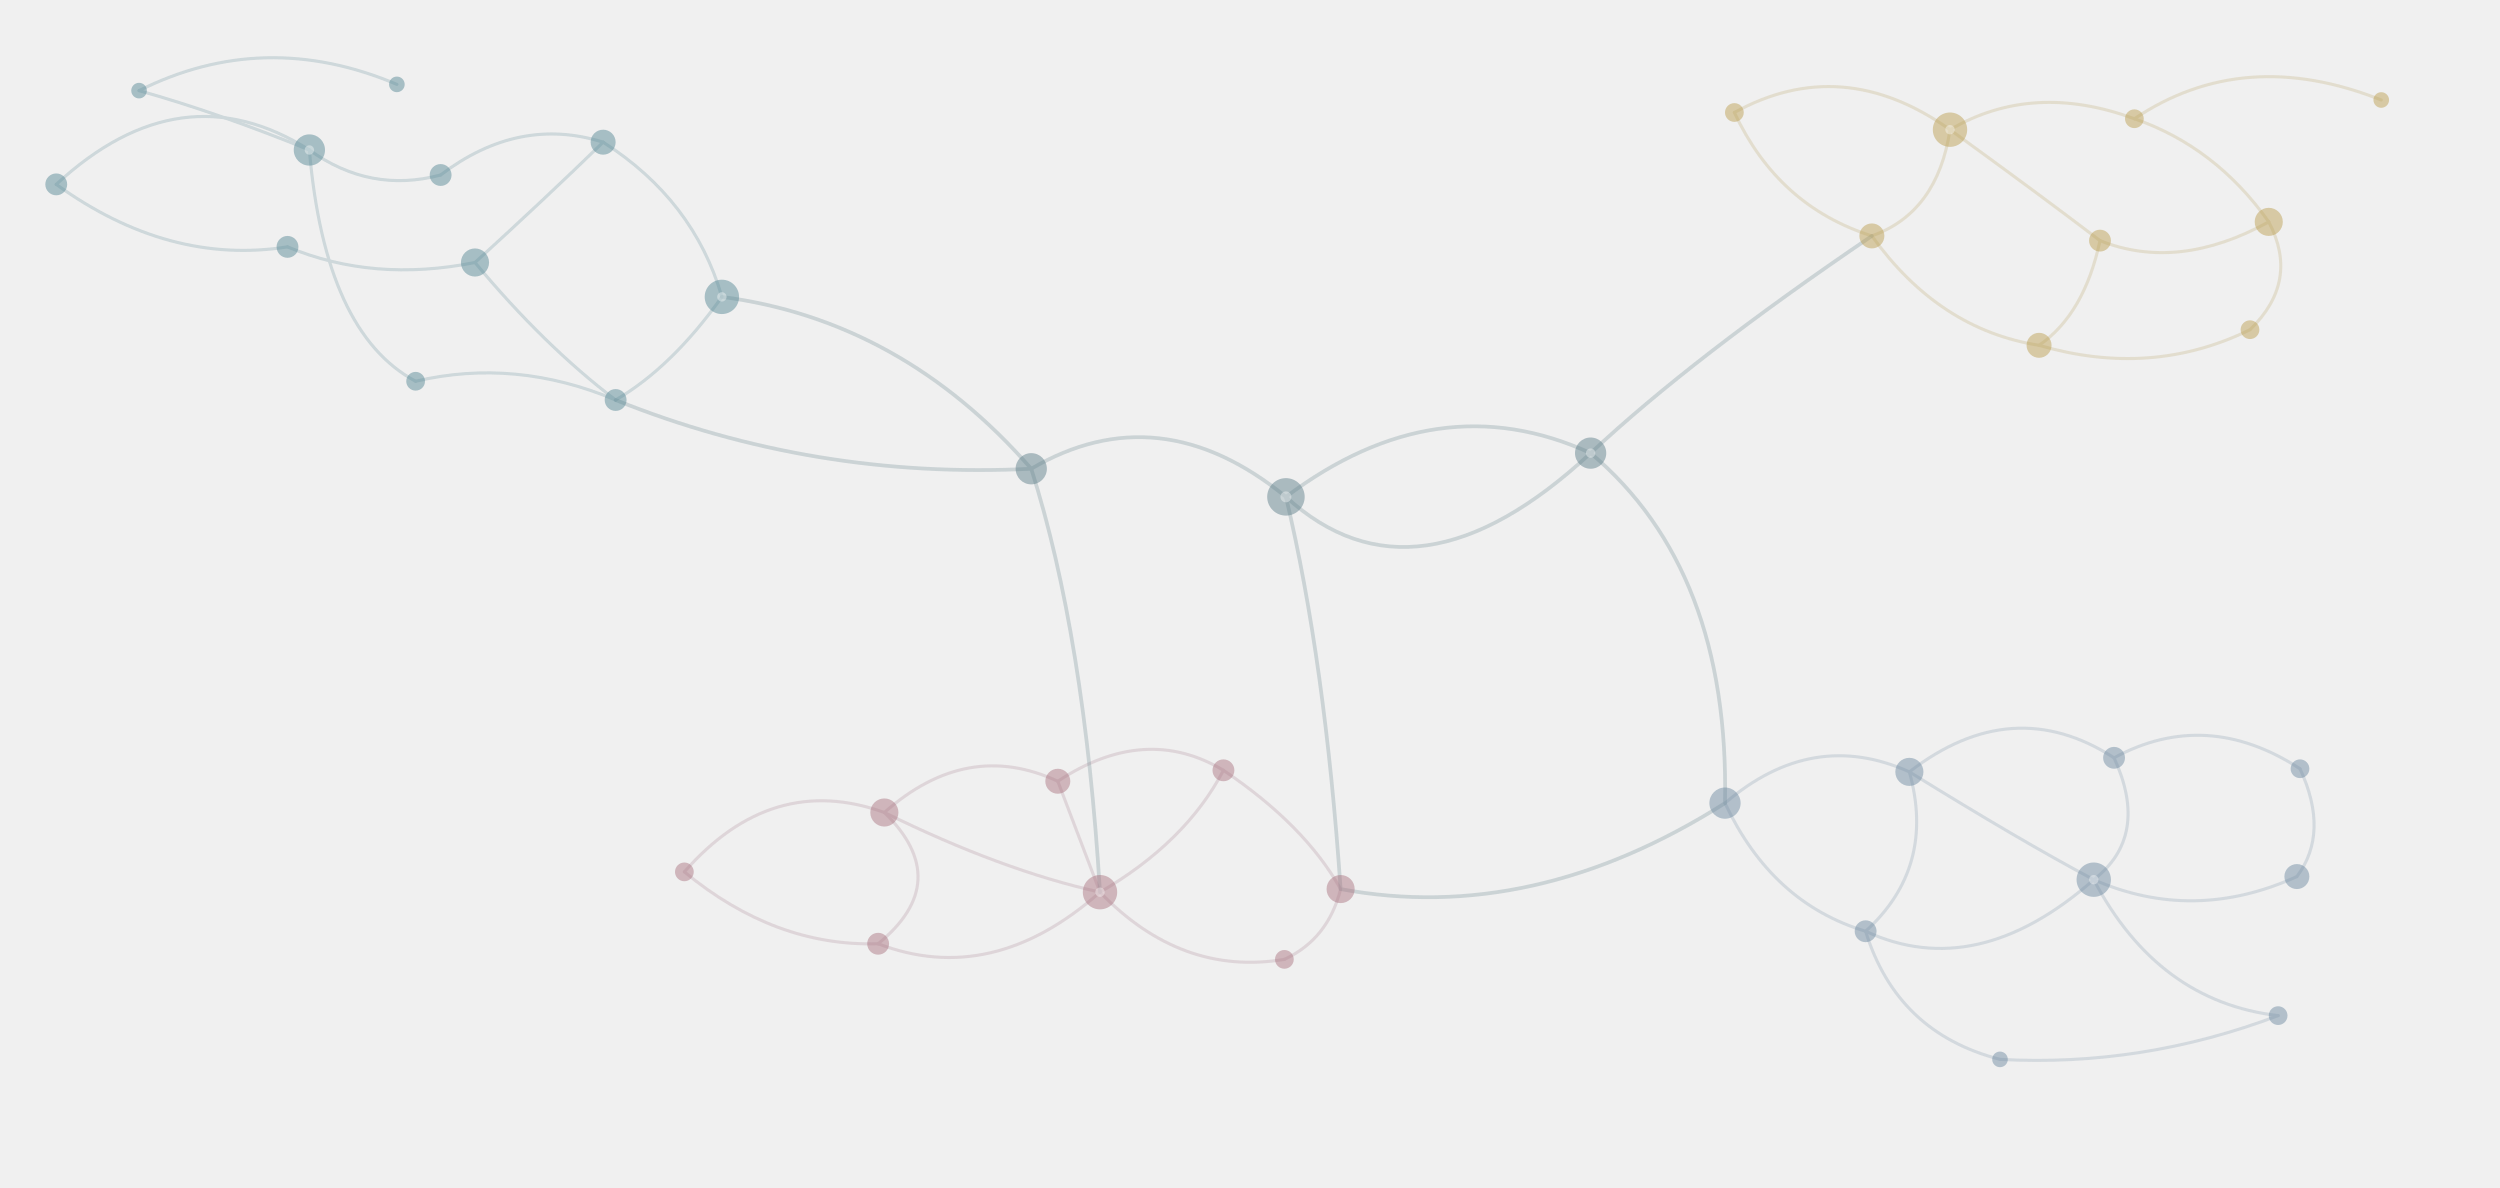
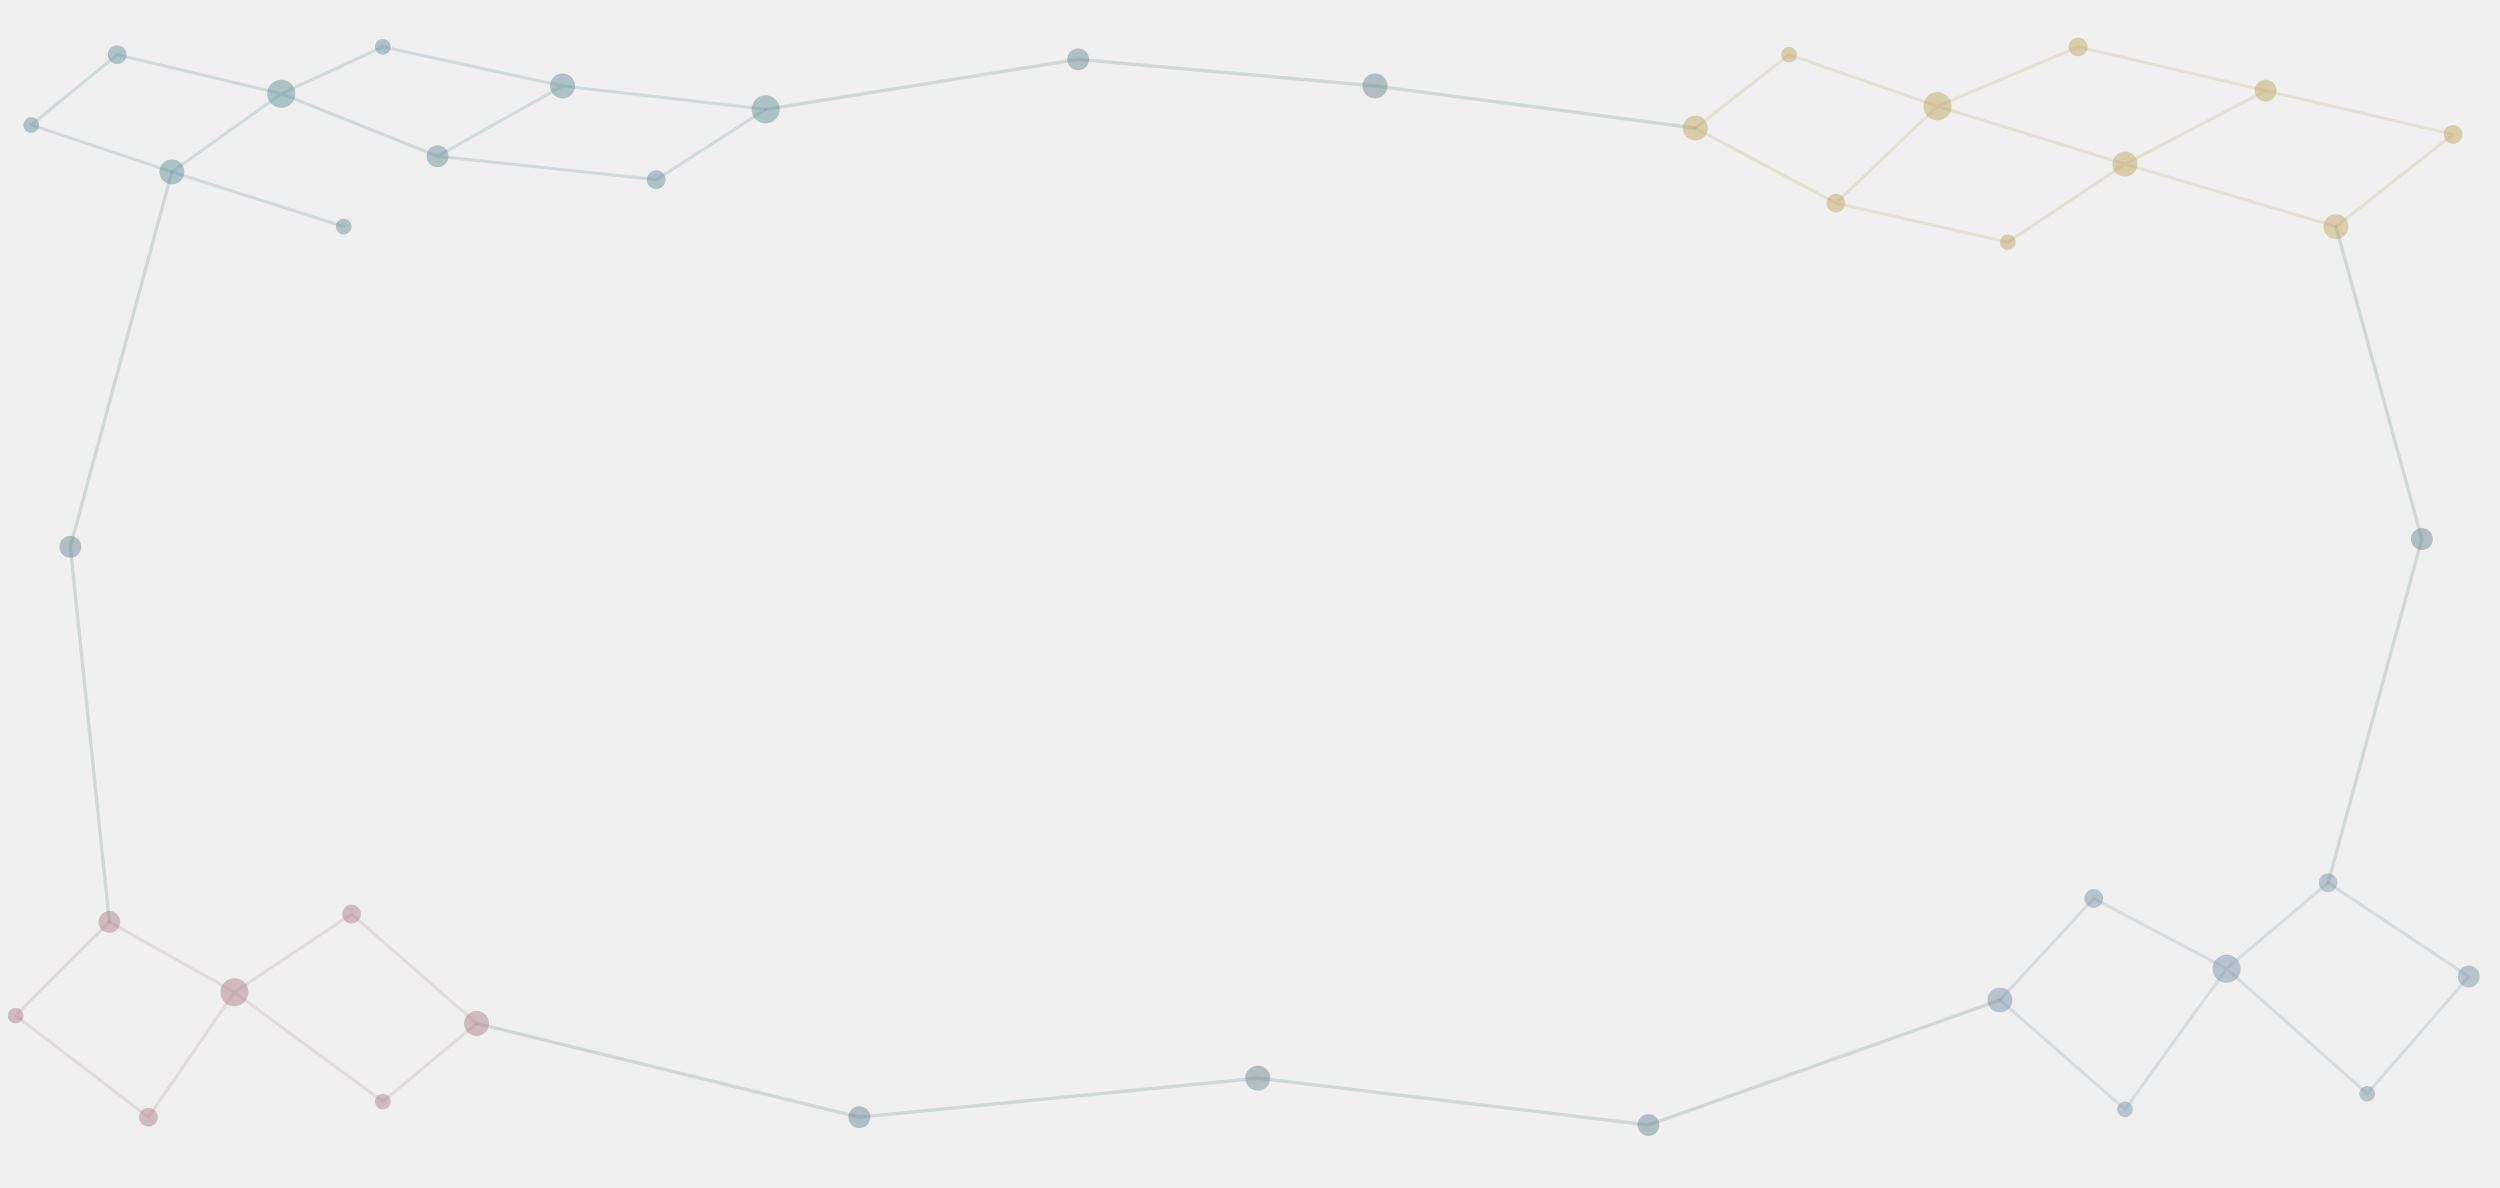
<svg xmlns="http://www.w3.org/2000/svg" viewBox="0 0 1600 760" preserveAspectRatio="xMidYMid slice">
  <g fill="none" stroke-linecap="round">
-     <g stroke="#5f8995" stroke-width="2" opacity="0.24">
-       <path d="M36 118 Q116 44 198 96" />
-       <path d="M36 118 Q108 170 184 158" />
-       <path d="M89 58 Q139 72 198 96" />
-       <path d="M89 58 Q169 18 254 54" />
-       <path d="M198 96 Q237 124 282 112" />
-       <path d="M184 158 Q239 181 304 168" />
-       <path d="M198 96 Q208 213 266 244" />
-       <path d="M282 112 Q332 74 386 91" />
-       <path d="M304 168 Q349 127 386 91" />
-       <path d="M266 244 Q330 229 394 256" />
-       <path d="M304 168 Q348 221 394 256" />
-       <path d="M386 91 Q444 128 462 190" />
-       <path d="M394 256 Q430 235 462 190" />
+     <g stroke="#5f8995" stroke-width="2" opacity="0.22">
+       <line x1="20" y1="80" x2="75" y2="35" />
+       <line x1="20" y1="80" x2="110" y2="110" />
+       <line x1="75" y1="35" x2="180" y2="60" />
+       <line x1="110" y1="110" x2="180" y2="60" />
+       <line x1="110" y1="110" x2="220" y2="145" />
+       <line x1="180" y1="60" x2="245" y2="30" />
+       <line x1="180" y1="60" x2="280" y2="100" />
+       <line x1="245" y1="30" x2="360" y2="55" />
+       <line x1="280" y1="100" x2="360" y2="55" />
+       <line x1="280" y1="100" x2="420" y2="115" />
+       <line x1="360" y1="55" x2="490" y2="70" />
+       <line x1="420" y1="115" x2="490" y2="70" />
    </g>
-     <g stroke="#b39a58" stroke-width="2" opacity="0.22">
-       <path d="M1110 72 Q1179 34 1248 83" />
-       <path d="M1110 72 Q1138 132 1198 151" />
-       <path d="M1248 83 Q1301 52 1366 76" />
-       <path d="M1248 83 Q1240 136 1198 151" />
-       <path d="M1248 83 Q1306 125 1344 154" />
-       <path d="M1366 76 Q1418 94 1452 142" />
-       <path d="M1344 154 Q1394 174 1452 142" />
-       <path d="M1198 151 Q1241 211 1305 221" />
-       <path d="M1344 154 Q1334 201 1305 221" />
-       <path d="M1305 221 Q1377 242 1440 211" />
-       <path d="M1452 142 Q1472 180 1440 211" />
-       <path d="M1366 76 Q1436 29 1524 64" />
+     <g stroke="#b39a58" stroke-width="2" opacity="0.20">
+       <line x1="1085" y1="82" x2="1145" y2="35" />
+       <line x1="1085" y1="82" x2="1175" y2="130" />
+       <line x1="1145" y1="35" x2="1240" y2="68" />
+       <line x1="1175" y1="130" x2="1240" y2="68" />
+       <line x1="1175" y1="130" x2="1285" y2="155" />
+       <line x1="1240" y1="68" x2="1330" y2="30" />
+       <line x1="1240" y1="68" x2="1360" y2="105" />
+       <line x1="1285" y1="155" x2="1360" y2="105" />
+       <line x1="1330" y1="30" x2="1450" y2="58" />
+       <line x1="1360" y1="105" x2="1450" y2="58" />
+       <line x1="1360" y1="105" x2="1495" y2="145" />
+       <line x1="1450" y1="58" x2="1570" y2="86" />
+       <line x1="1495" y1="145" x2="1570" y2="86" />
    </g>
-     <g stroke="#9a7180" stroke-width="2" opacity="0.21">
-       <path d="M438 558 Q494 494 566 520" />
-       <path d="M438 558 Q496 606 562 604" />
-       <path d="M566 520 Q619 473 677 500" />
-       <path d="M566 520 Q611 564 562 604" />
-       <path d="M566 520 Q641 557 704 571" />
-       <path d="M562 604 Q635 632 704 571" />
-       <path d="M677 500 Q733 463 783 493" />
-       <path d="M677 500 Q693 542 704 571" />
-       <path d="M704 571 Q759 539 783 493" />
-       <path d="M704 571 Q756 625 822 614" />
-       <path d="M783 493 Q835 528 858 569" />
-       <path d="M822 614 Q850 601 858 569" />
+     <g stroke="#9a7180" stroke-width="2" opacity="0.18">
+       <line x1="10" y1="650" x2="70" y2="590" />
+       <line x1="10" y1="650" x2="95" y2="715" />
+       <line x1="70" y1="590" x2="150" y2="635" />
+       <line x1="95" y1="715" x2="150" y2="635" />
+       <line x1="150" y1="635" x2="225" y2="585" />
+       <line x1="150" y1="635" x2="245" y2="705" />
+       <line x1="225" y1="585" x2="305" y2="655" />
+       <line x1="245" y1="705" x2="305" y2="655" />
    </g>
-     <g stroke="#6f879e" stroke-width="2" opacity="0.22">
-       <path d="M1104 514 Q1160 466 1222 494" />
-       <path d="M1104 514 Q1134 578 1194 596" />
-       <path d="M1222 494 Q1288 443 1353 485" />
-       <path d="M1222 494 Q1239 555 1194 596" />
-       <path d="M1222 494 Q1293 538 1340 563" />
-       <path d="M1194 596 Q1265 629 1340 563" />
-       <path d="M1353 485 Q1412 453 1472 492" />
-       <path d="M1353 485 Q1376 535 1340 563" />
-       <path d="M1340 563 Q1404 591 1470 561" />
-       <path d="M1472 492 Q1491 533 1470 561" />
-       <path d="M1340 563 Q1381 641 1458 650" />
-       <path d="M1194 596 Q1214 661 1280 678" />
-       <path d="M1280 678 Q1371 683 1458 650" />
+     <g stroke="#6f879e" stroke-width="2" opacity="0.20">
+       <line x1="1280" y1="640" x2="1340" y2="575" />
+       <line x1="1280" y1="640" x2="1360" y2="710" />
+       <line x1="1340" y1="575" x2="1425" y2="620" />
+       <line x1="1360" y1="710" x2="1425" y2="620" />
+       <line x1="1425" y1="620" x2="1490" y2="565" />
+       <line x1="1425" y1="620" x2="1515" y2="700" />
+       <line x1="1490" y1="565" x2="1580" y2="625" />
+       <line x1="1515" y1="700" x2="1580" y2="625" />
    </g>
-     <g stroke="#617f89" stroke-width="2.4" opacity="0.26">
-       <path d="M462 190 Q577 205 660 300" />
-       <path d="M394 256 Q521 307 660 300" />
-       <path d="M660 300 Q742 252 823 318" />
-       <path d="M660 300 Q694 407 704 571" />
-       <path d="M823 318 Q920 245 1018 290" />
-       <path d="M823 318 Q848 423 858 569" />
-       <path d="M1018 290 Q1083 229 1198 151" />
-       <path d="M1018 290 Q1107 365 1104 514" />
-       <path d="M858 569 Q981 592 1104 514" />
-       <path d="M823 318 Q906 394 1018 290" />
+     <g stroke="#617f89" stroke-width="2.2" opacity="0.22">
+       <line x1="490" y1="70" x2="690" y2="38" />
+       <line x1="690" y1="38" x2="880" y2="55" />
+       <line x1="880" y1="55" x2="1085" y2="82" />
+       <line x1="110" y1="110" x2="45" y2="350" />
+       <line x1="45" y1="350" x2="70" y2="590" />
+       <line x1="1495" y1="145" x2="1550" y2="345" />
+       <line x1="1550" y1="345" x2="1490" y2="565" />
+       <line x1="305" y1="655" x2="550" y2="715" />
+       <line x1="550" y1="715" x2="805" y2="690" />
+       <line x1="805" y1="690" x2="1055" y2="720" />
+       <line x1="1055" y1="720" x2="1280" y2="640" />
    </g>
  </g>
-   <g opacity="0.46">
+   <g opacity="0.42">
    <g fill="#4f8290">
-       <circle cx="36" cy="118" r="7" />
-       <circle cx="89" cy="58" r="5" />
-       <circle cx="198" cy="96" r="10" />
-       <circle cx="184" cy="158" r="7" />
-       <circle cx="254" cy="54" r="5" />
-       <circle cx="282" cy="112" r="7" />
-       <circle cx="304" cy="168" r="9" />
-       <circle cx="266" cy="244" r="6" />
-       <circle cx="386" cy="91" r="8" />
-       <circle cx="394" cy="256" r="7" />
-       <circle cx="462" cy="190" r="11" />
+       <circle cx="20" cy="80" r="5" />
+       <circle cx="75" cy="35" r="6" />
+       <circle cx="110" cy="110" r="8" />
+       <circle cx="180" cy="60" r="9" />
+       <circle cx="220" cy="145" r="5" />
+       <circle cx="245" cy="30" r="5" />
+       <circle cx="280" cy="100" r="7" />
+       <circle cx="360" cy="55" r="8" />
+       <circle cx="420" cy="115" r="6" />
+       <circle cx="490" cy="70" r="9" />
    </g>
    <g fill="#b99b4a">
-       <circle cx="1110" cy="72" r="6" />
-       <circle cx="1198" cy="151" r="8" />
-       <circle cx="1248" cy="83" r="11" />
-       <circle cx="1305" cy="221" r="8" />
-       <circle cx="1344" cy="154" r="7" />
-       <circle cx="1366" cy="76" r="6" />
-       <circle cx="1452" cy="142" r="9" />
-       <circle cx="1440" cy="211" r="6" />
-       <circle cx="1524" cy="64" r="5" />
+       <circle cx="1085" cy="82" r="8" />
+       <circle cx="1145" cy="35" r="5" />
+       <circle cx="1175" cy="130" r="6" />
+       <circle cx="1240" cy="68" r="9" />
+       <circle cx="1285" cy="155" r="5" />
+       <circle cx="1330" cy="30" r="6" />
+       <circle cx="1360" cy="105" r="8" />
+       <circle cx="1450" cy="58" r="7" />
+       <circle cx="1495" cy="145" r="8" />
+       <circle cx="1570" cy="86" r="6" />
    </g>
    <g fill="#a76f7c">
-       <circle cx="438" cy="558" r="6" />
-       <circle cx="566" cy="520" r="9" />
-       <circle cx="562" cy="604" r="7" />
-       <circle cx="677" cy="500" r="8" />
-       <circle cx="704" cy="571" r="11" />
-       <circle cx="783" cy="493" r="7" />
-       <circle cx="822" cy="614" r="6" />
-       <circle cx="858" cy="569" r="9" />
+       <circle cx="10" cy="650" r="5" />
+       <circle cx="70" cy="590" r="7" />
+       <circle cx="95" cy="715" r="6" />
+       <circle cx="150" cy="635" r="9" />
+       <circle cx="225" cy="585" r="6" />
+       <circle cx="245" cy="705" r="5" />
+       <circle cx="305" cy="655" r="8" />
    </g>
    <g fill="#68869e">
-       <circle cx="1104" cy="514" r="10" />
-       <circle cx="1194" cy="596" r="7" />
-       <circle cx="1222" cy="494" r="9" />
-       <circle cx="1280" cy="678" r="5" />
-       <circle cx="1340" cy="563" r="11" />
-       <circle cx="1353" cy="485" r="7" />
-       <circle cx="1458" cy="650" r="6" />
-       <circle cx="1470" cy="561" r="8" />
-       <circle cx="1472" cy="492" r="6" />
+       <circle cx="1280" cy="640" r="8" />
+       <circle cx="1340" cy="575" r="6" />
+       <circle cx="1360" cy="710" r="5" />
+       <circle cx="1425" cy="620" r="9" />
+       <circle cx="1490" cy="565" r="6" />
+       <circle cx="1515" cy="700" r="5" />
+       <circle cx="1580" cy="625" r="7" />
    </g>
    <g fill="#587985">
-       <circle cx="660" cy="300" r="10" />
-       <circle cx="823" cy="318" r="12" />
-       <circle cx="1018" cy="290" r="10" />
+       <circle cx="690" cy="38" r="7" />
+       <circle cx="880" cy="55" r="8" />
+       <circle cx="45" cy="350" r="7" />
+       <circle cx="1550" cy="345" r="7" />
+       <circle cx="550" cy="715" r="7" />
+       <circle cx="805" cy="690" r="8" />
+       <circle cx="1055" cy="720" r="7" />
    </g>
  </g>
-   <g fill="#ffffff" opacity="0.38">
-     <circle cx="198" cy="96" r="3" />
-     <circle cx="462" cy="190" r="3" />
-     <circle cx="704" cy="571" r="3" />
-     <circle cx="823" cy="318" r="3.5" />
-     <circle cx="1018" cy="290" r="3" />
-     <circle cx="1248" cy="83" r="3" />
-     <circle cx="1340" cy="563" r="3" />
-   </g>
</svg>
